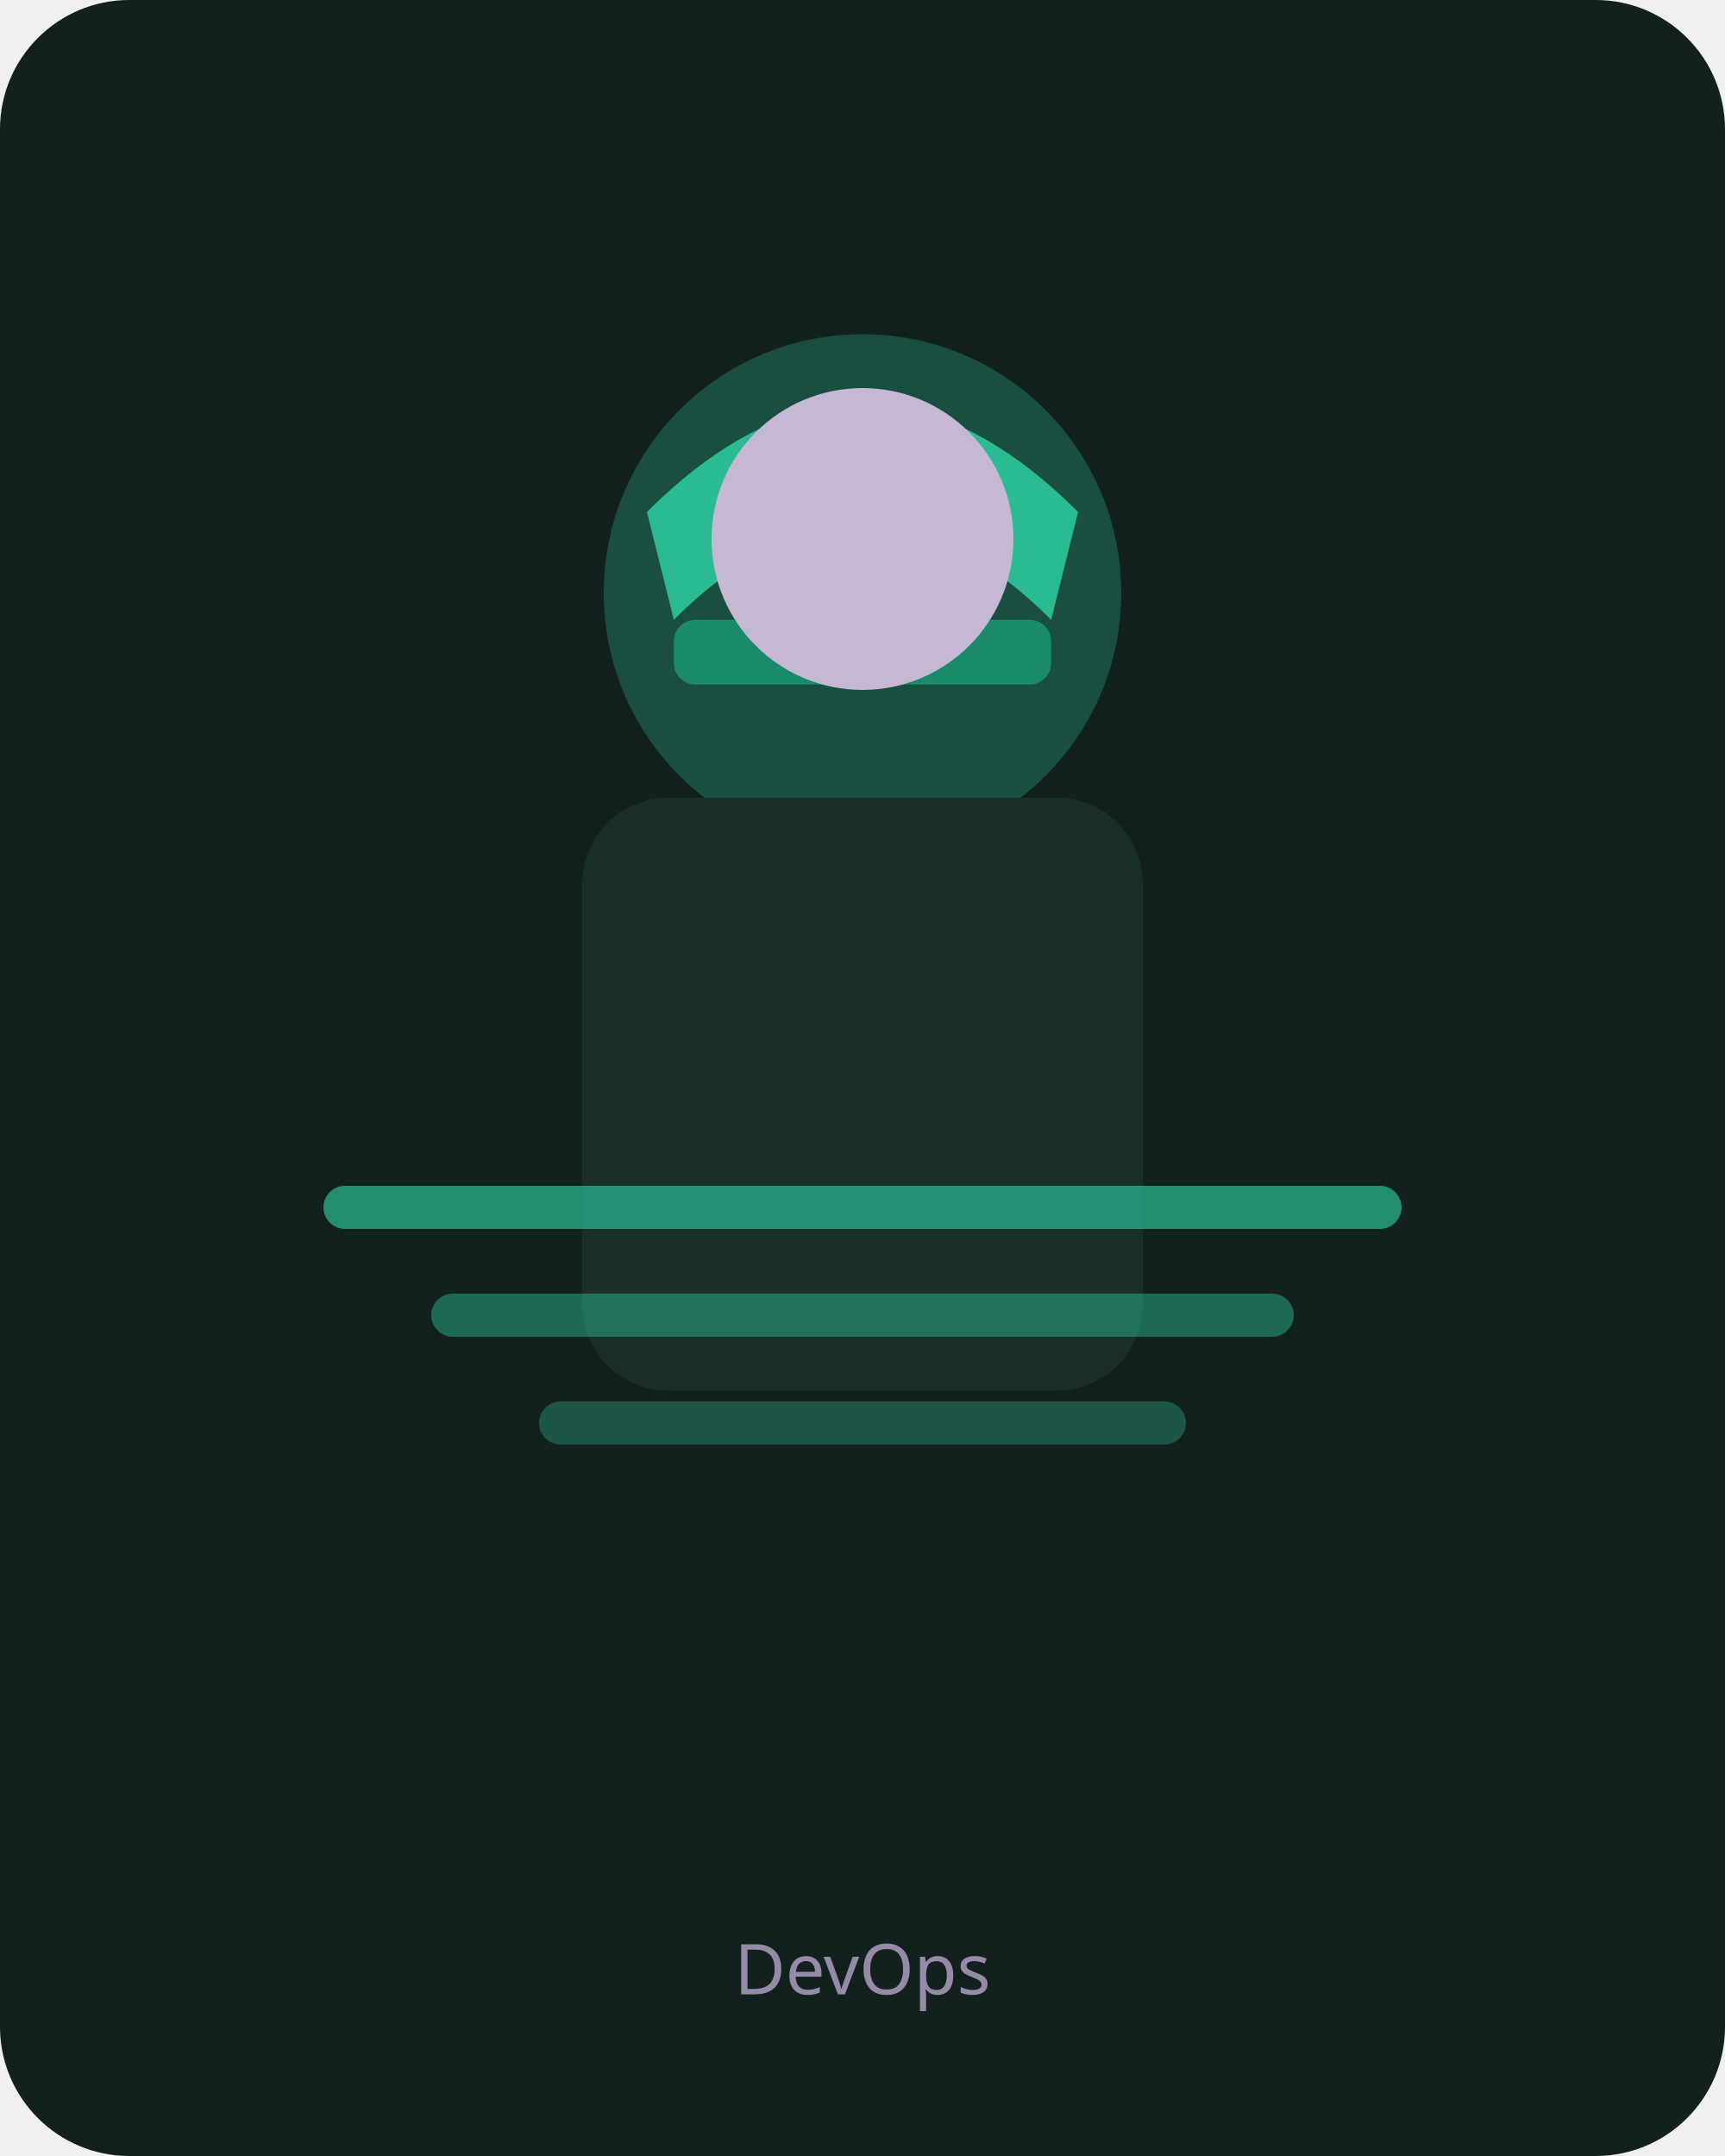
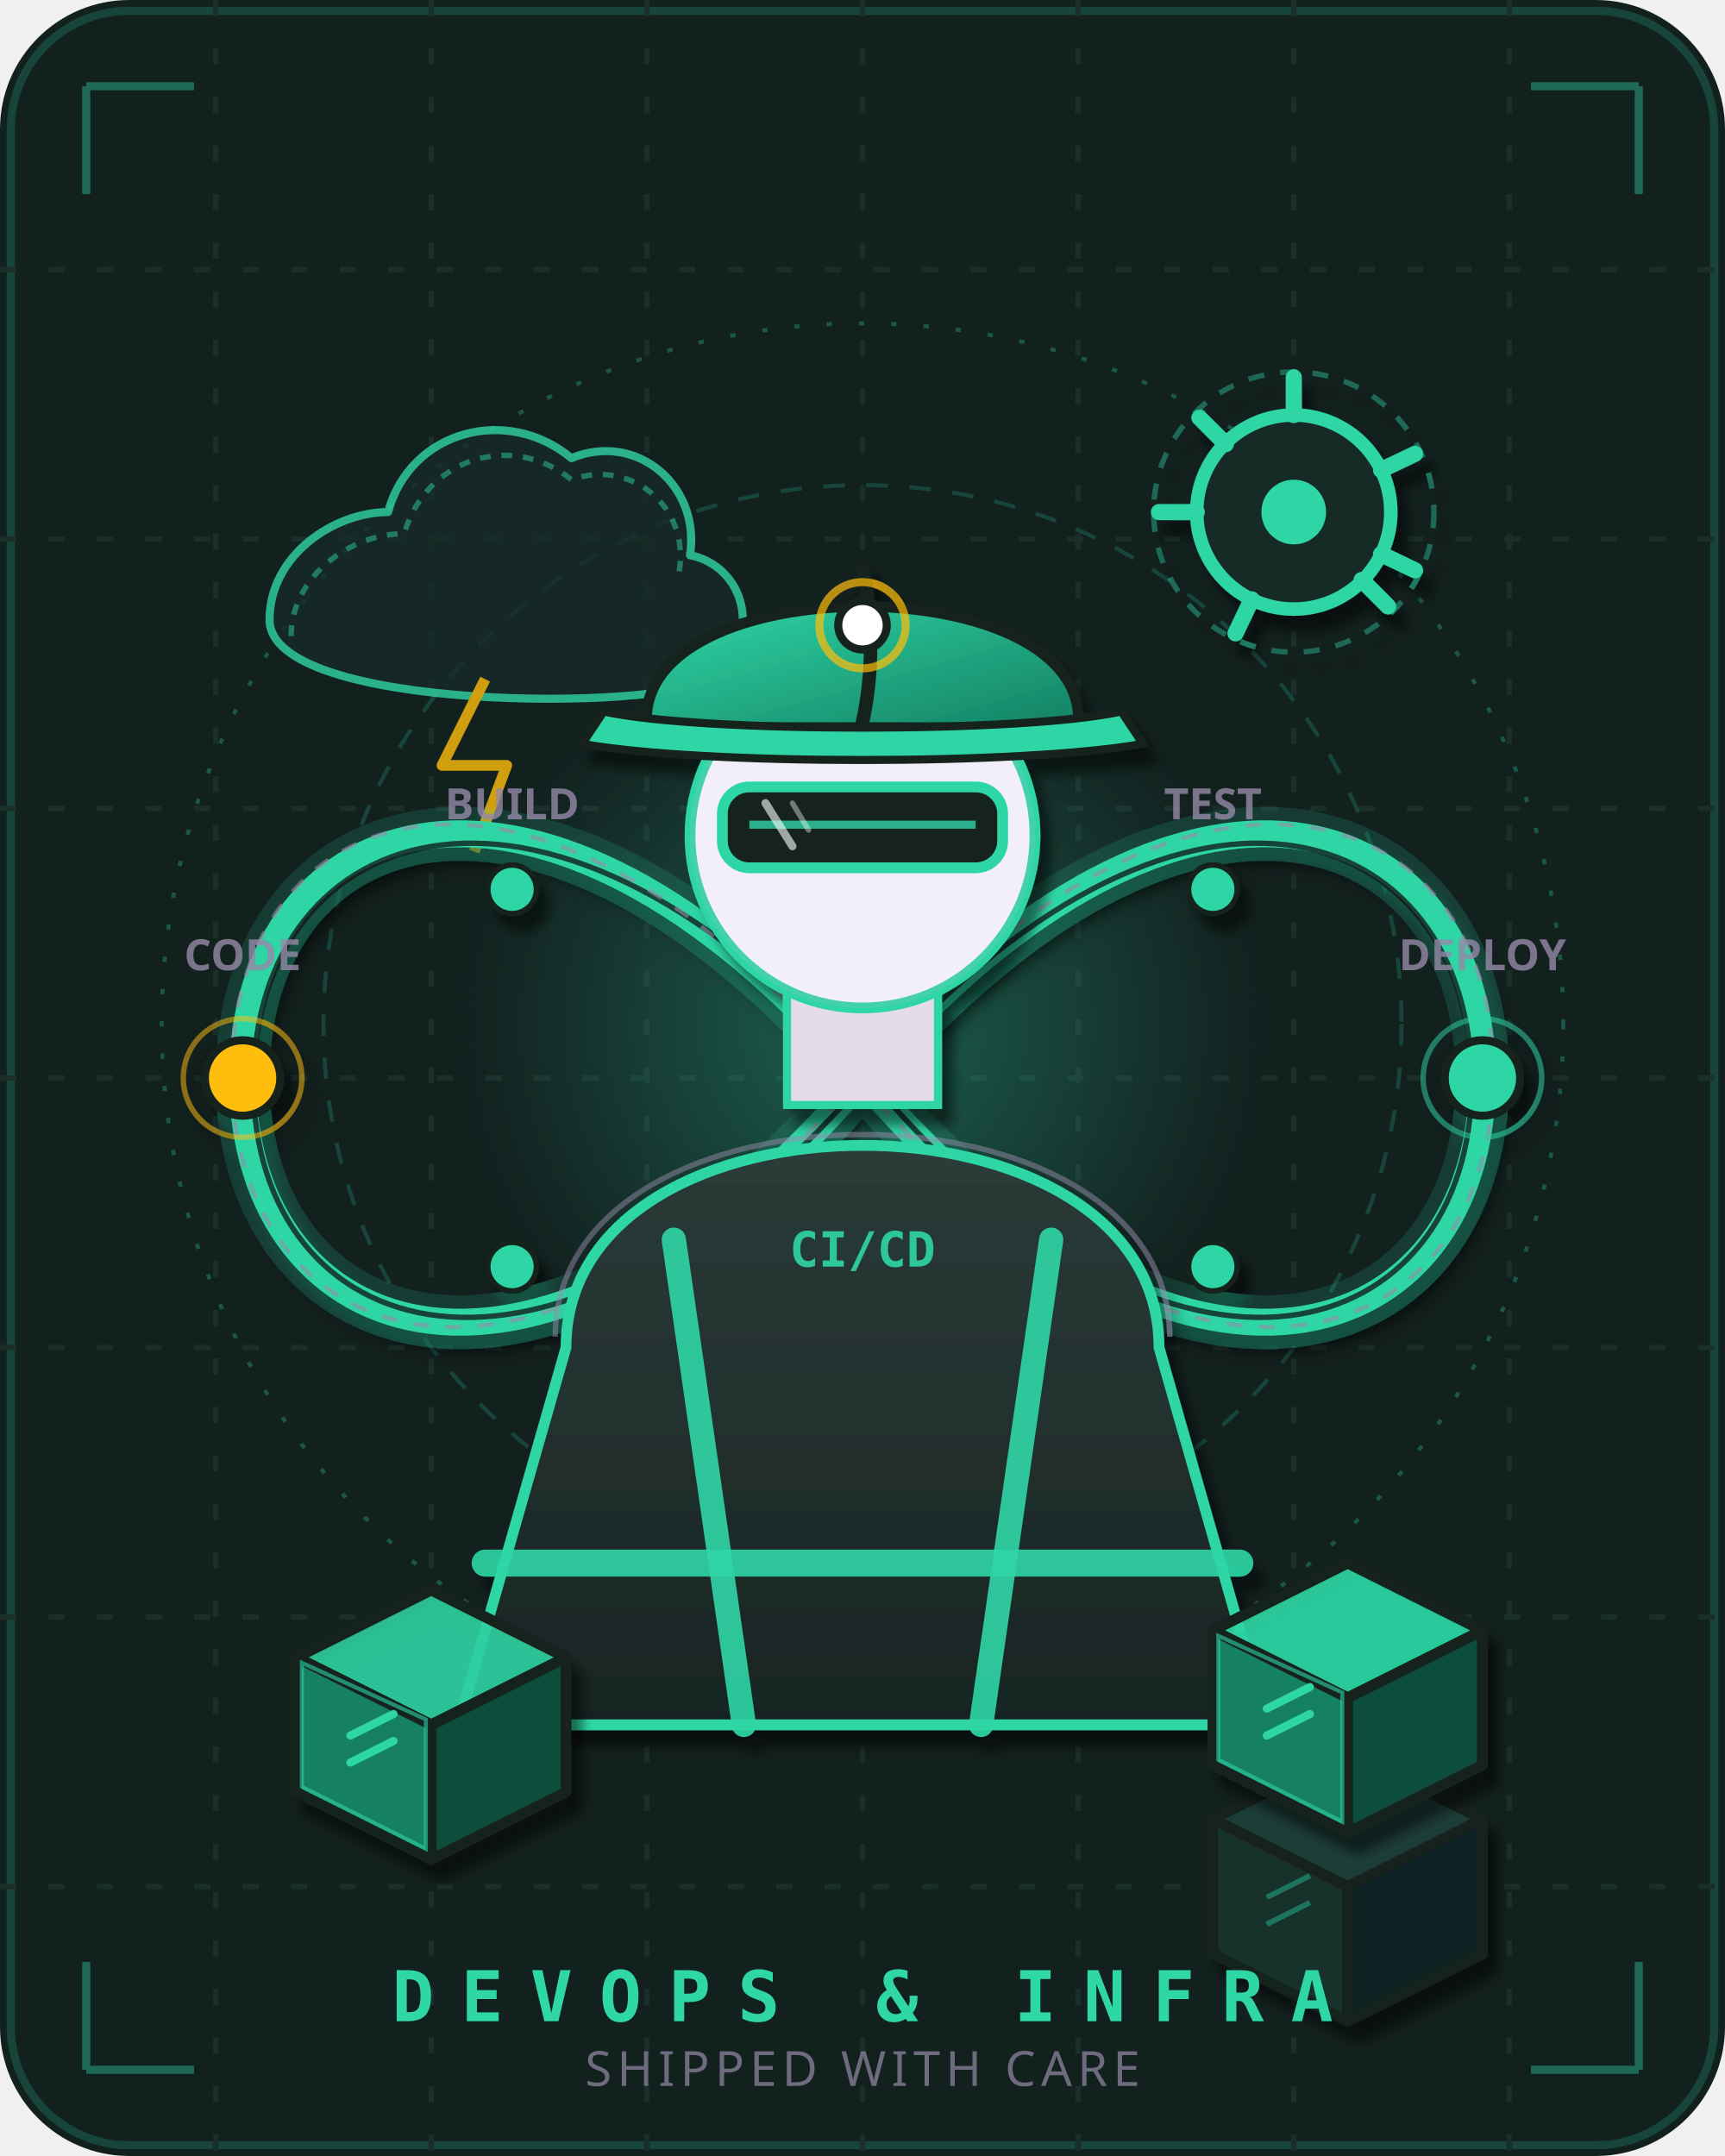
<svg xmlns="http://www.w3.org/2000/svg" viewBox="0 0 320 400" fill="none">
+   <defs>
+     <radialGradient id="devops-glow" cx="50%" cy="50%" r="50%">
+       <stop offset="0%" stop-color="#2fd6a6" stop-opacity="0.35" />
+       <stop offset="100%" stop-color="#2fd6a6" stop-opacity="0" />
+     </radialGradient>
+     <linearGradient id="helm-grad" x1="0%" y1="0%" x2="100%" y2="100%">
+       <stop offset="0%" stop-color="#2fd6a6" />
+       <stop offset="100%" stop-color="#148062" />
+     </linearGradient>
+     <linearGradient id="avatar-grad" x1="0%" y1="0%" x2="0%" y2="100%">
+       <stop offset="0%" stop-color="#2b3b38" />
+       <stop offset="100%" stop-color="#182422" />
+     </linearGradient>
+     <filter id="shadow" x="-10%" y="-10%" width="120%" height="120%">
+       <feDropShadow dx="2" dy="3" stdDeviation="1" flood-color="#000" flood-opacity="0.5" />
+     </filter>
+   </defs>
  <rect width="320" height="400" rx="24" fill="#12201e" />
-   <circle cx="160" cy="110" r="48" fill="#2fd6a6" opacity="0.25" />
-   <path d="M120 95 Q160 55 200 95 L195 115 Q160 80 125 115 Z" fill="#2fd6a6" opacity="0.8" />
-   <rect x="125" y="115" width="70" height="12" rx="4" fill="#1a8a6a" />
-   <circle cx="160" cy="100" r="28" fill="#c4b8d4" />
-   <rect x="108" y="148" width="104" height="110" rx="16" fill="#1a2e2a" />
-   <rect x="60" y="220" width="200" height="8" rx="4" fill="#2fd6a6" opacity="0.6" />
-   <rect x="80" y="240" width="160" height="8" rx="4" fill="#2fd6a6" opacity="0.4" />
-   <rect x="100" y="260" width="120" height="8" rx="4" fill="#2fd6a6" opacity="0.3" />
-   <text x="160" y="370" text-anchor="middle" fill="#958aa8" font-family="sans-serif" font-size="13">DevOps</text>
+   <rect x="2" y="2" width="316" height="396" rx="22" stroke="#2fd6a6" stroke-width="1.5" opacity="0.2" />
+   <g stroke="#1a2e2a" stroke-width="1" stroke-dasharray="3 6">
+     <line x1="40" y1="0" x2="40" y2="400" />
+     <line x1="80" y1="0" x2="80" y2="400" />
+     <line x1="120" y1="0" x2="120" y2="400" />
+     <line x1="160" y1="0" x2="160" y2="400" />
+     <line x1="200" y1="0" x2="200" y2="400" />
+     <line x1="240" y1="0" x2="240" y2="400" />
+     <line x1="280" y1="0" x2="280" y2="400" />
+     <line x1="0" y1="50" x2="320" y2="50" />
+     <line x1="0" y1="100" x2="320" y2="100" />
+     <line x1="0" y1="150" x2="320" y2="150" />
+     <line x1="0" y1="200" x2="320" y2="200" />
+     <line x1="0" y1="250" x2="320" y2="250" />
+     <line x1="0" y1="300" x2="320" y2="300" />
+     <line x1="0" y1="350" x2="320" y2="350" />
+   </g>
+   <g stroke="#2fd6a6" stroke-width="1.5" opacity="0.4">
+     <path d="M16 16 H36 M16 16 V36" />
+     <path d="M304 16 H284 M304 16 V36" />
+     <path d="M16 384 H36 M16 384 V364" />
+     <path d="M304 384 H284 M304 384 V364" />
+   </g>
+   <circle cx="160" cy="190" r="130" stroke="#2fd6a6" stroke-width="0.75" stroke-dasharray="1 5" opacity="0.3" />
+   <circle cx="160" cy="190" r="100" stroke="#2fd6a6" stroke-width="0.75" stroke-dasharray="4 4" opacity="0.2" />
+   <circle cx="160" cy="190" r="75" fill="url(#devops-glow)" />
+   <g opacity="0.8">
+     <path d="M 50,115 C 50,103 62,95 72,95 C 76,80 94,75 106,85 C 118,80 130,90 128,103 C 138,105 142,118 132,126 C 122,132 50,132 50,115 Z" fill="#172b27" stroke="#2fd6a6" stroke-width="1.5" stroke-linejoin="round" />
+     <path d="M 54,118 C 54,107 65,99 75,99 C 79,85 95,80 106,89 C 117,85 128,94 126,106" fill="none" stroke="#2fd6a6" stroke-width="1" stroke-dasharray="2 2" opacity="0.6" />
+     <path d="M 90,126 L 82,142 H 94 L 88,158" stroke="#ffbe0b" stroke-width="2" fill="none" stroke-linejoin="round" />
+   </g>
+   <g transform="translate(240, 95)" filter="url(#shadow)">
+     <circle cx="0" cy="0" r="26" stroke="#2fd6a6" stroke-width="1" stroke-dasharray="3 3" opacity="0.4" fill="none" />
+     <circle cx="0" cy="0" r="18" stroke="#2fd6a6" stroke-width="2.5" fill="#172b27" />
+     <circle cx="0" cy="0" r="6" fill="#2fd6a6" />
+     <g stroke="#2fd6a6" stroke-width="3" stroke-linecap="round">
+       <line x1="0" y1="-18" x2="0" y2="-25" />
+       <line x1="16.2" y1="-7.8" x2="22.5" y2="-10.8" />
+       <line x1="12.6" y1="12.6" x2="17.5" y2="17.5" />
+       <line x1="-7.8" y1="16.2" x2="-10.8" y2="22.5" />
+       <line x1="-18" y1="0" x2="-25" y2="0" />
+       <line x1="-12.6" y1="-12.6" x2="-17.5" y2="-17.5" />
+       <line x1="16.2" y1="7.8" x2="22.5" y2="10.8" />
+     </g>
+   </g>
+   <g filter="url(#shadow)">
+     <path d="M 160,200 C 100,130 45,150 45,200 C 45,250 100,270 160,200 C 220,130 275,150 275,200 C 275,250 220,270 160,200 Z" fill="none" stroke="#2fd6a6" stroke-width="10" stroke-linecap="round" opacity="0.15" />
+     <path id="pipeline-track" d="M 160,200 C 100,130 45,150 45,200 C 45,250 100,270 160,200 C 220,130 275,150 275,200 C 275,250 220,270 160,200 Z" fill="none" stroke="#2fd6a6" stroke-width="5" stroke-linecap="round" />
+     <path d="M 162,201 C 102,132 47,152 47,201 C 47,249 101,268 160,201 C 219,132 273,152 273,201 C 273,249 219,268 162,201 Z" fill="none" stroke="#12201e" stroke-width="1" opacity="0.8" />
+     <path d="M 158,199 C 98,128 43,148 43,199 C 43,251 99,272 160,199 C 221,128 277,148 277,199 C 277,251 221,272 158,199 Z" fill="none" stroke="#958aa8" stroke-width="0.75" stroke-dasharray="3 3" opacity="0.6" />
+     <g transform="translate(45, 200)">
+       <circle cx="0" cy="0" r="7" fill="#ffbe0b" stroke="#12201e" stroke-width="1.5" />
+       <circle cx="0" cy="0" r="11" stroke="#ffbe0b" stroke-width="1" fill="none" opacity="0.5" />
+     </g>
+     <circle cx="95" cy="165" r="4.5" fill="#2fd6a6" stroke="#12201e" stroke-width="1" />
+     <circle cx="95" cy="235" r="4.5" fill="#2fd6a6" stroke="#12201e" stroke-width="1" />
+     <g transform="translate(275, 200)">
+       <circle cx="0" cy="0" r="7" fill="#2fd6a6" stroke="#12201e" stroke-width="1.5" />
+       <circle cx="0" cy="0" r="11" stroke="#2fd6a6" stroke-width="1" fill="none" opacity="0.5" />
+     </g>
+     <circle cx="225" cy="165" r="4.5" fill="#2fd6a6" stroke="#12201e" stroke-width="1" />
+     <circle cx="225" cy="235" r="4.5" fill="#2fd6a6" stroke="#12201e" stroke-width="1" />
+   </g>
+   <g filter="url(#shadow)">
+     <path d="M 105,250 C 105,200 215,200 215,250 L 235,320 H 85 Z" fill="url(#avatar-grad)" stroke="#2fd6a6" stroke-width="2" />
+     <path d="M 125,230 L 138,320" stroke="#2fd6a6" stroke-width="4.5" stroke-linecap="round" opacity="0.9" />
+     <path d="M 195,230 L 182,320" stroke="#2fd6a6" stroke-width="4.5" stroke-linecap="round" opacity="0.9" />
+     <path d="M 90,290 H 230" stroke="#2fd6a6" stroke-width="5" stroke-linecap="round" opacity="0.9" />
+     <path d="M 103,248 C 103,198 217,198 217,248" fill="none" stroke="#958aa8" stroke-width="1" opacity="0.5" />
+     <rect x="146" y="180" width="28" height="25" fill="#e4dce8" stroke="#2fd6a6" stroke-width="1.5" />
+     <circle cx="160" cy="155" r="32" fill="#fcf9ff" stroke="#2fd6a6" stroke-width="2" />
+     <circle cx="160" cy="155" r="32" fill="#c4b8d4" opacity="0.15" />
+     <rect x="134" y="146" width="52" height="15" rx="5" fill="#12201e" stroke="#2fd6a6" stroke-width="2" />
+     <path d="M 139,153 H 181" stroke="#2fd6a6" stroke-width="1.5" opacity="0.8" />
+     <line x1="142" y1="149" x2="147" y2="157" stroke="#fff" stroke-width="1.5" opacity="0.6" stroke-linecap="round" />
+     <line x1="147" y1="149" x2="150" y2="154" stroke="#fff" stroke-width="1" opacity="0.4" stroke-linecap="round" />
+     <path d="M 120,135 C 117,105 203,105 200,135 Z" fill="url(#helm-grad)" stroke="#12201e" stroke-width="2" />
+     <path d="M 112,132 C 130,136 190,136 208,132 L 212,138 C 190,142 130,142 108,138 Z" fill="#2fd6a6" stroke="#12201e" stroke-width="1.5" />
+     <path d="M 160,105 C 162,115 162,125 160,134" stroke="#12201e" stroke-width="2.5" fill="none" stroke-linecap="round" />
+     <circle cx="160" cy="116" r="4.5" fill="#fff" stroke="#12201e" stroke-width="1.5" />
+     <circle cx="160" cy="116" r="8" stroke="#ffbe0b" stroke-width="1.5" fill="none" opacity="0.7" />
+   </g>
+   <g transform="translate(40, 275)" filter="url(#shadow)">
+     <polygon points="40,20 65,32.5 40,45 15,32.5" fill="#2fd6a6" fill-opacity="0.85" stroke="#12201e" stroke-width="2" stroke-linejoin="round" />
+     <polygon points="15,32.5 40,45 40,70 15,57.5" fill="#148062" stroke="#12201e" stroke-width="2" stroke-linejoin="round" />
+     <polygon points="40,45 65,32.5 65,57.5 40,70" fill="#0b4d3a" stroke="#12201e" stroke-width="2" stroke-linejoin="round" />
+     <polygon points="16,33.5 39,44 39,68 16,56.5" fill="none" stroke="#2fd6a6" stroke-width="0.75" opacity="0.6" />
+     <line x1="25" y1="47" x2="33" y2="43" stroke="#2fd6a6" stroke-width="1.5" stroke-linecap="round" />
+     <line x1="25" y1="52" x2="33" y2="48" stroke="#2fd6a6" stroke-width="1.5" stroke-linecap="round" />
+   </g>
+   <g transform="translate(210, 305)" filter="url(#shadow)">
+     <polygon points="40,20 65,32.5 40,45 15,32.5" fill="#1e3d37" stroke="#12201e" stroke-width="2" stroke-linejoin="round" />
+     <polygon points="15,32.5 40,45 40,70 15,57.5" fill="#14322c" stroke="#12201e" stroke-width="2" stroke-linejoin="round" />
+     <polygon points="40,45 65,32.5 65,57.5 40,70" fill="#0d2420" stroke="#12201e" stroke-width="2" stroke-linejoin="round" />
+     <line x1="25" y1="47" x2="33" y2="43" stroke="#2fd6a6" stroke-width="1" opacity="0.4" />
+     <line x1="25" y1="52" x2="33" y2="48" stroke="#2fd6a6" stroke-width="1" opacity="0.4" />
+   </g>
+   <g transform="translate(210, 270)" filter="url(#shadow)">
+     <polygon points="40,20 65,32.5 40,45 15,32.5" fill="#2fd6a6" fill-opacity="0.9" stroke="#12201e" stroke-width="2" stroke-linejoin="round" />
+     <polygon points="15,32.5 40,45 40,70 15,57.5" fill="#148062" stroke="#12201e" stroke-width="2" stroke-linejoin="round" />
+     <polygon points="40,45 65,32.5 65,57.5 40,70" fill="#0b4d3a" stroke="#12201e" stroke-width="2" stroke-linejoin="round" />
+     <polygon points="16,33.5 39,44 39,68 16,56.5" fill="none" stroke="#2fd6a6" stroke-width="0.75" opacity="0.6" />
+     <line x1="25" y1="47" x2="33" y2="43" stroke="#2fd6a6" stroke-width="1.5" stroke-linecap="round" />
+     <line x1="25" y1="52" x2="33" y2="48" stroke="#2fd6a6" stroke-width="1.5" stroke-linecap="round" />
+   </g>
+   <text x="160" y="375" text-anchor="middle" fill="#2fd6a6" font-family="monospace" font-size="13" font-weight="900" letter-spacing="5">DEVOPS &amp; INFRA</text>
+   <text x="160" y="387" text-anchor="middle" fill="#958aa8" font-family="sans-serif" font-size="9" opacity="0.7" letter-spacing="1">SHIPPED WITH CARE</text>
+   <text x="45" y="180" text-anchor="middle" fill="#958aa8" font-family="sans-serif" font-size="8" font-weight="bold" opacity="0.8">CODE</text>
+   <text x="95" y="152" text-anchor="middle" fill="#958aa8" font-family="sans-serif" font-size="8" font-weight="bold" opacity="0.8">BUILD</text>
+   <text x="225" y="152" text-anchor="middle" fill="#958aa8" font-family="sans-serif" font-size="8" font-weight="bold" opacity="0.8">TEST</text>
+   <text x="275" y="180" text-anchor="middle" fill="#958aa8" font-family="sans-serif" font-size="8" font-weight="bold" opacity="0.8">DEPLOY</text>
+   <text x="160" y="235" text-anchor="middle" fill="#2fd6a6" font-family="monospace" font-size="9" font-weight="bold" opacity="0.9">CI/CD</text>
</svg>
